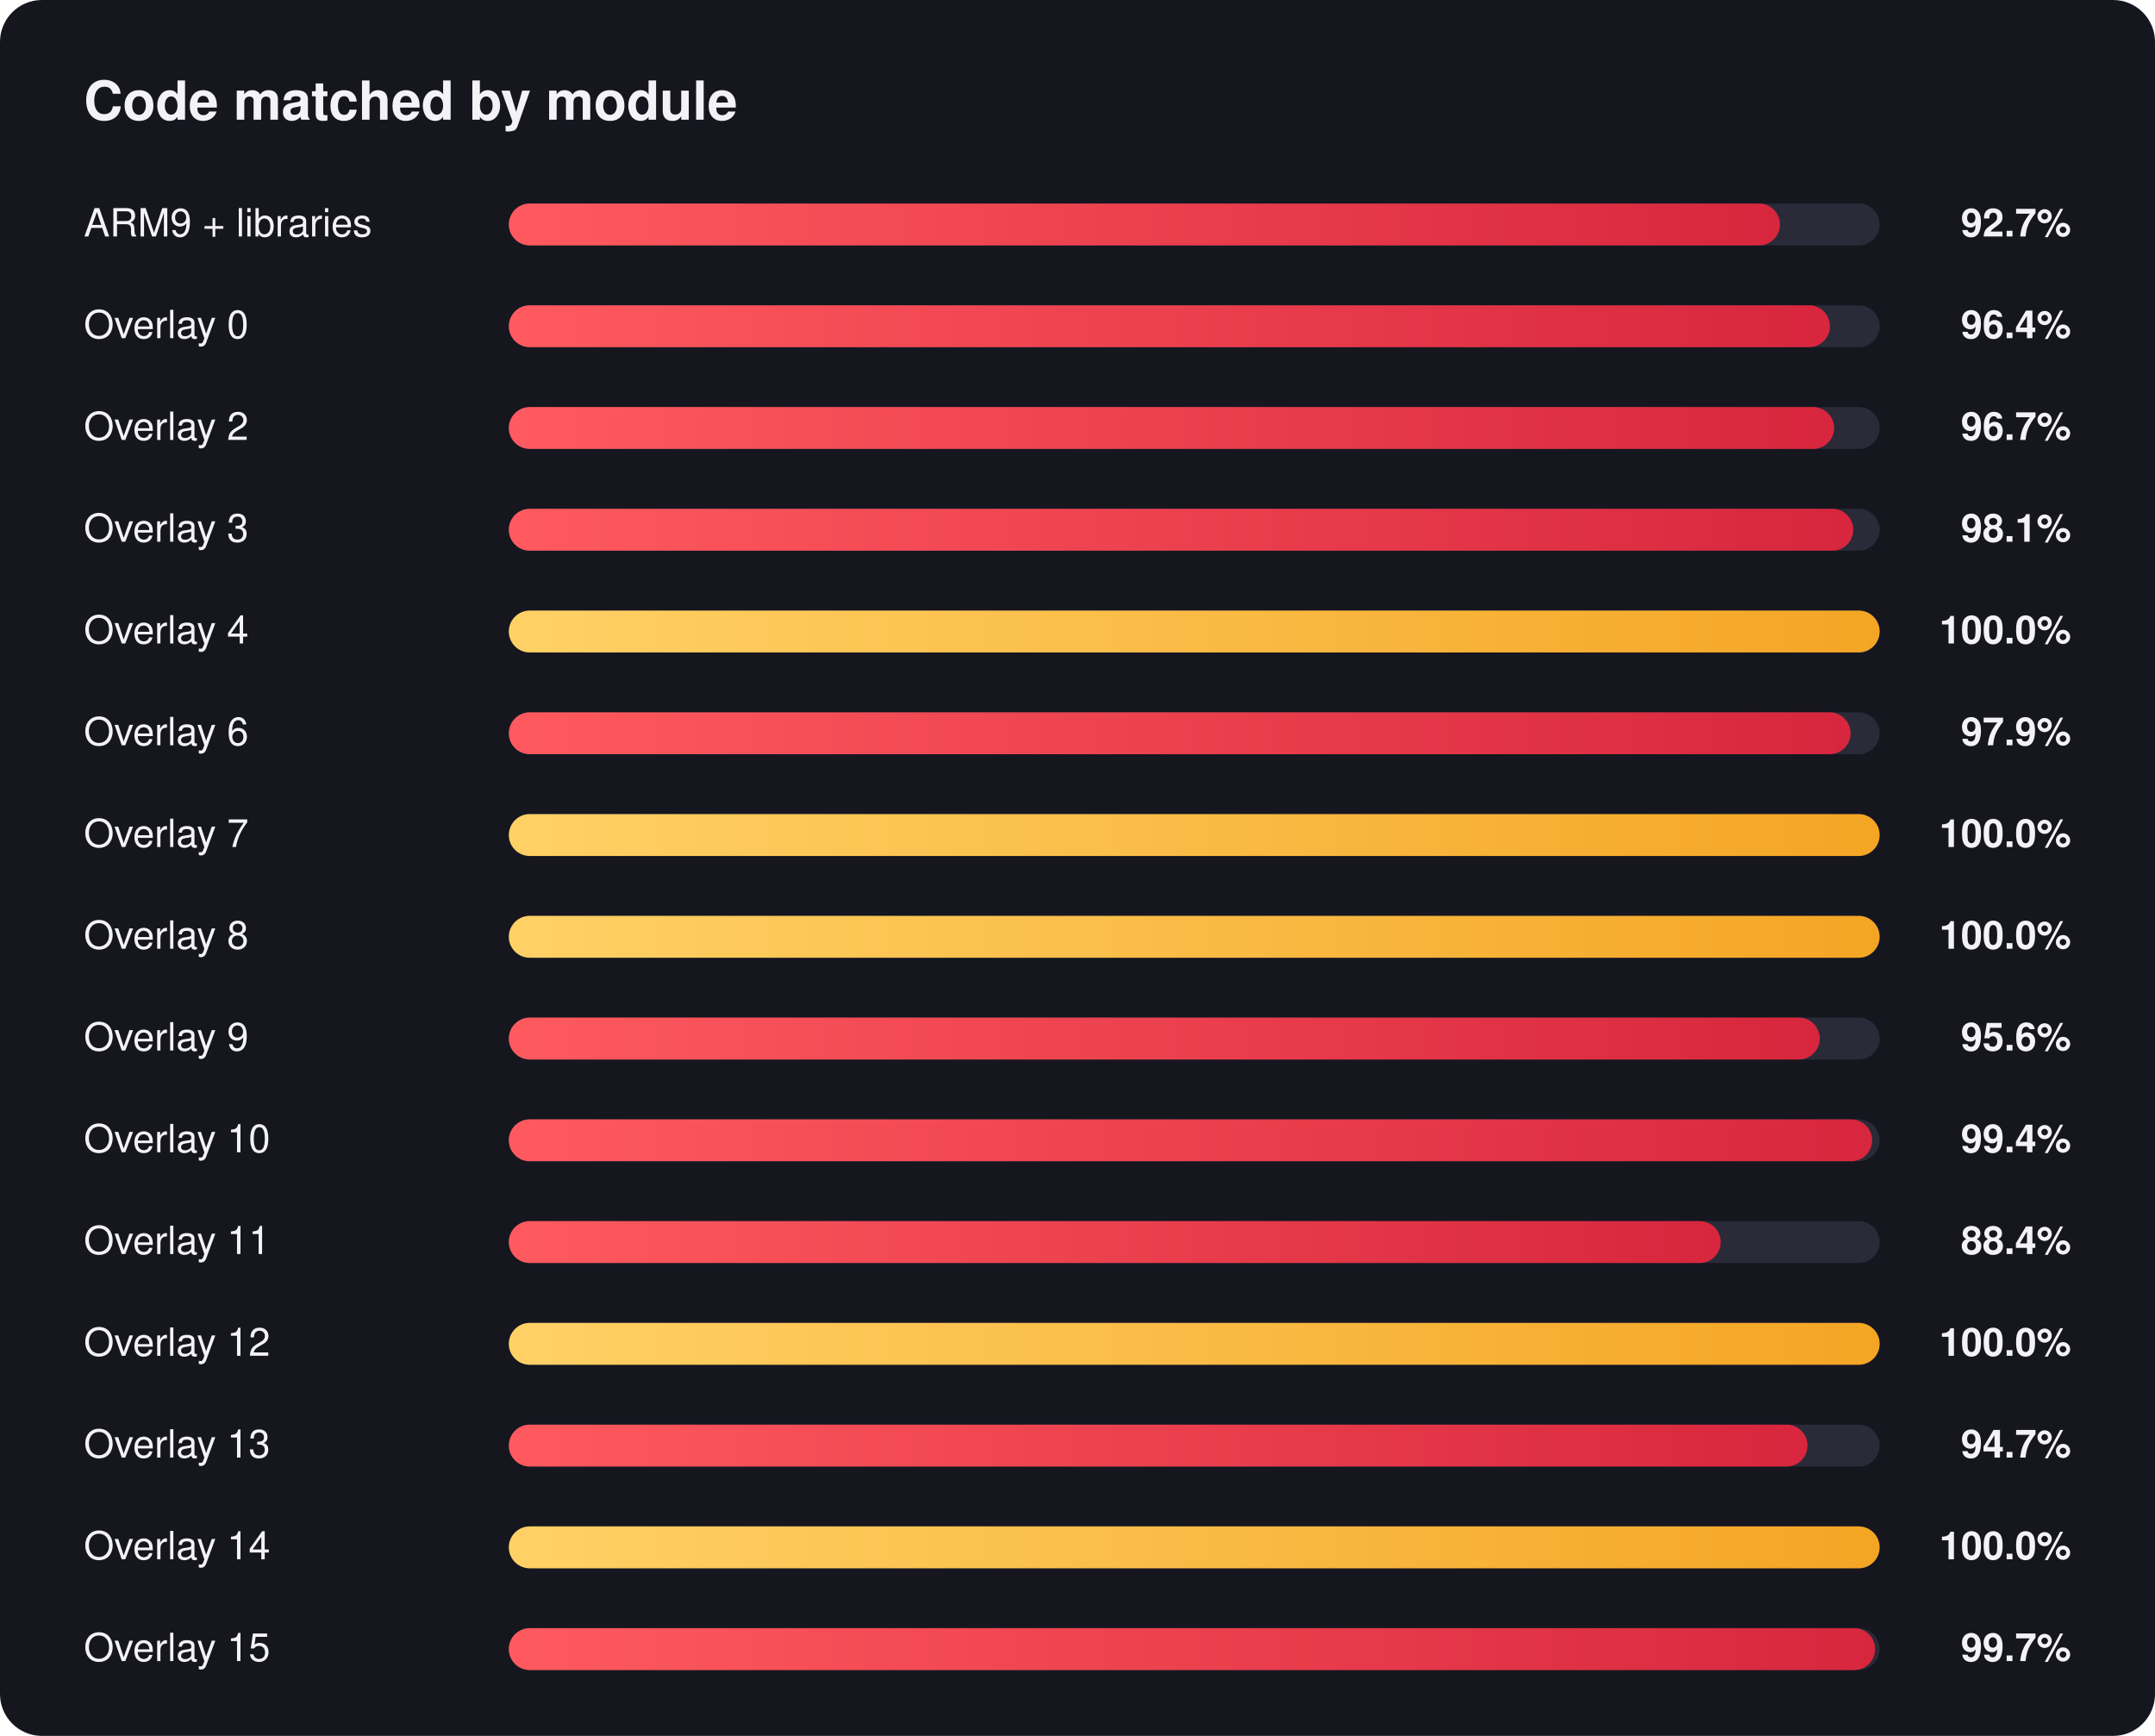
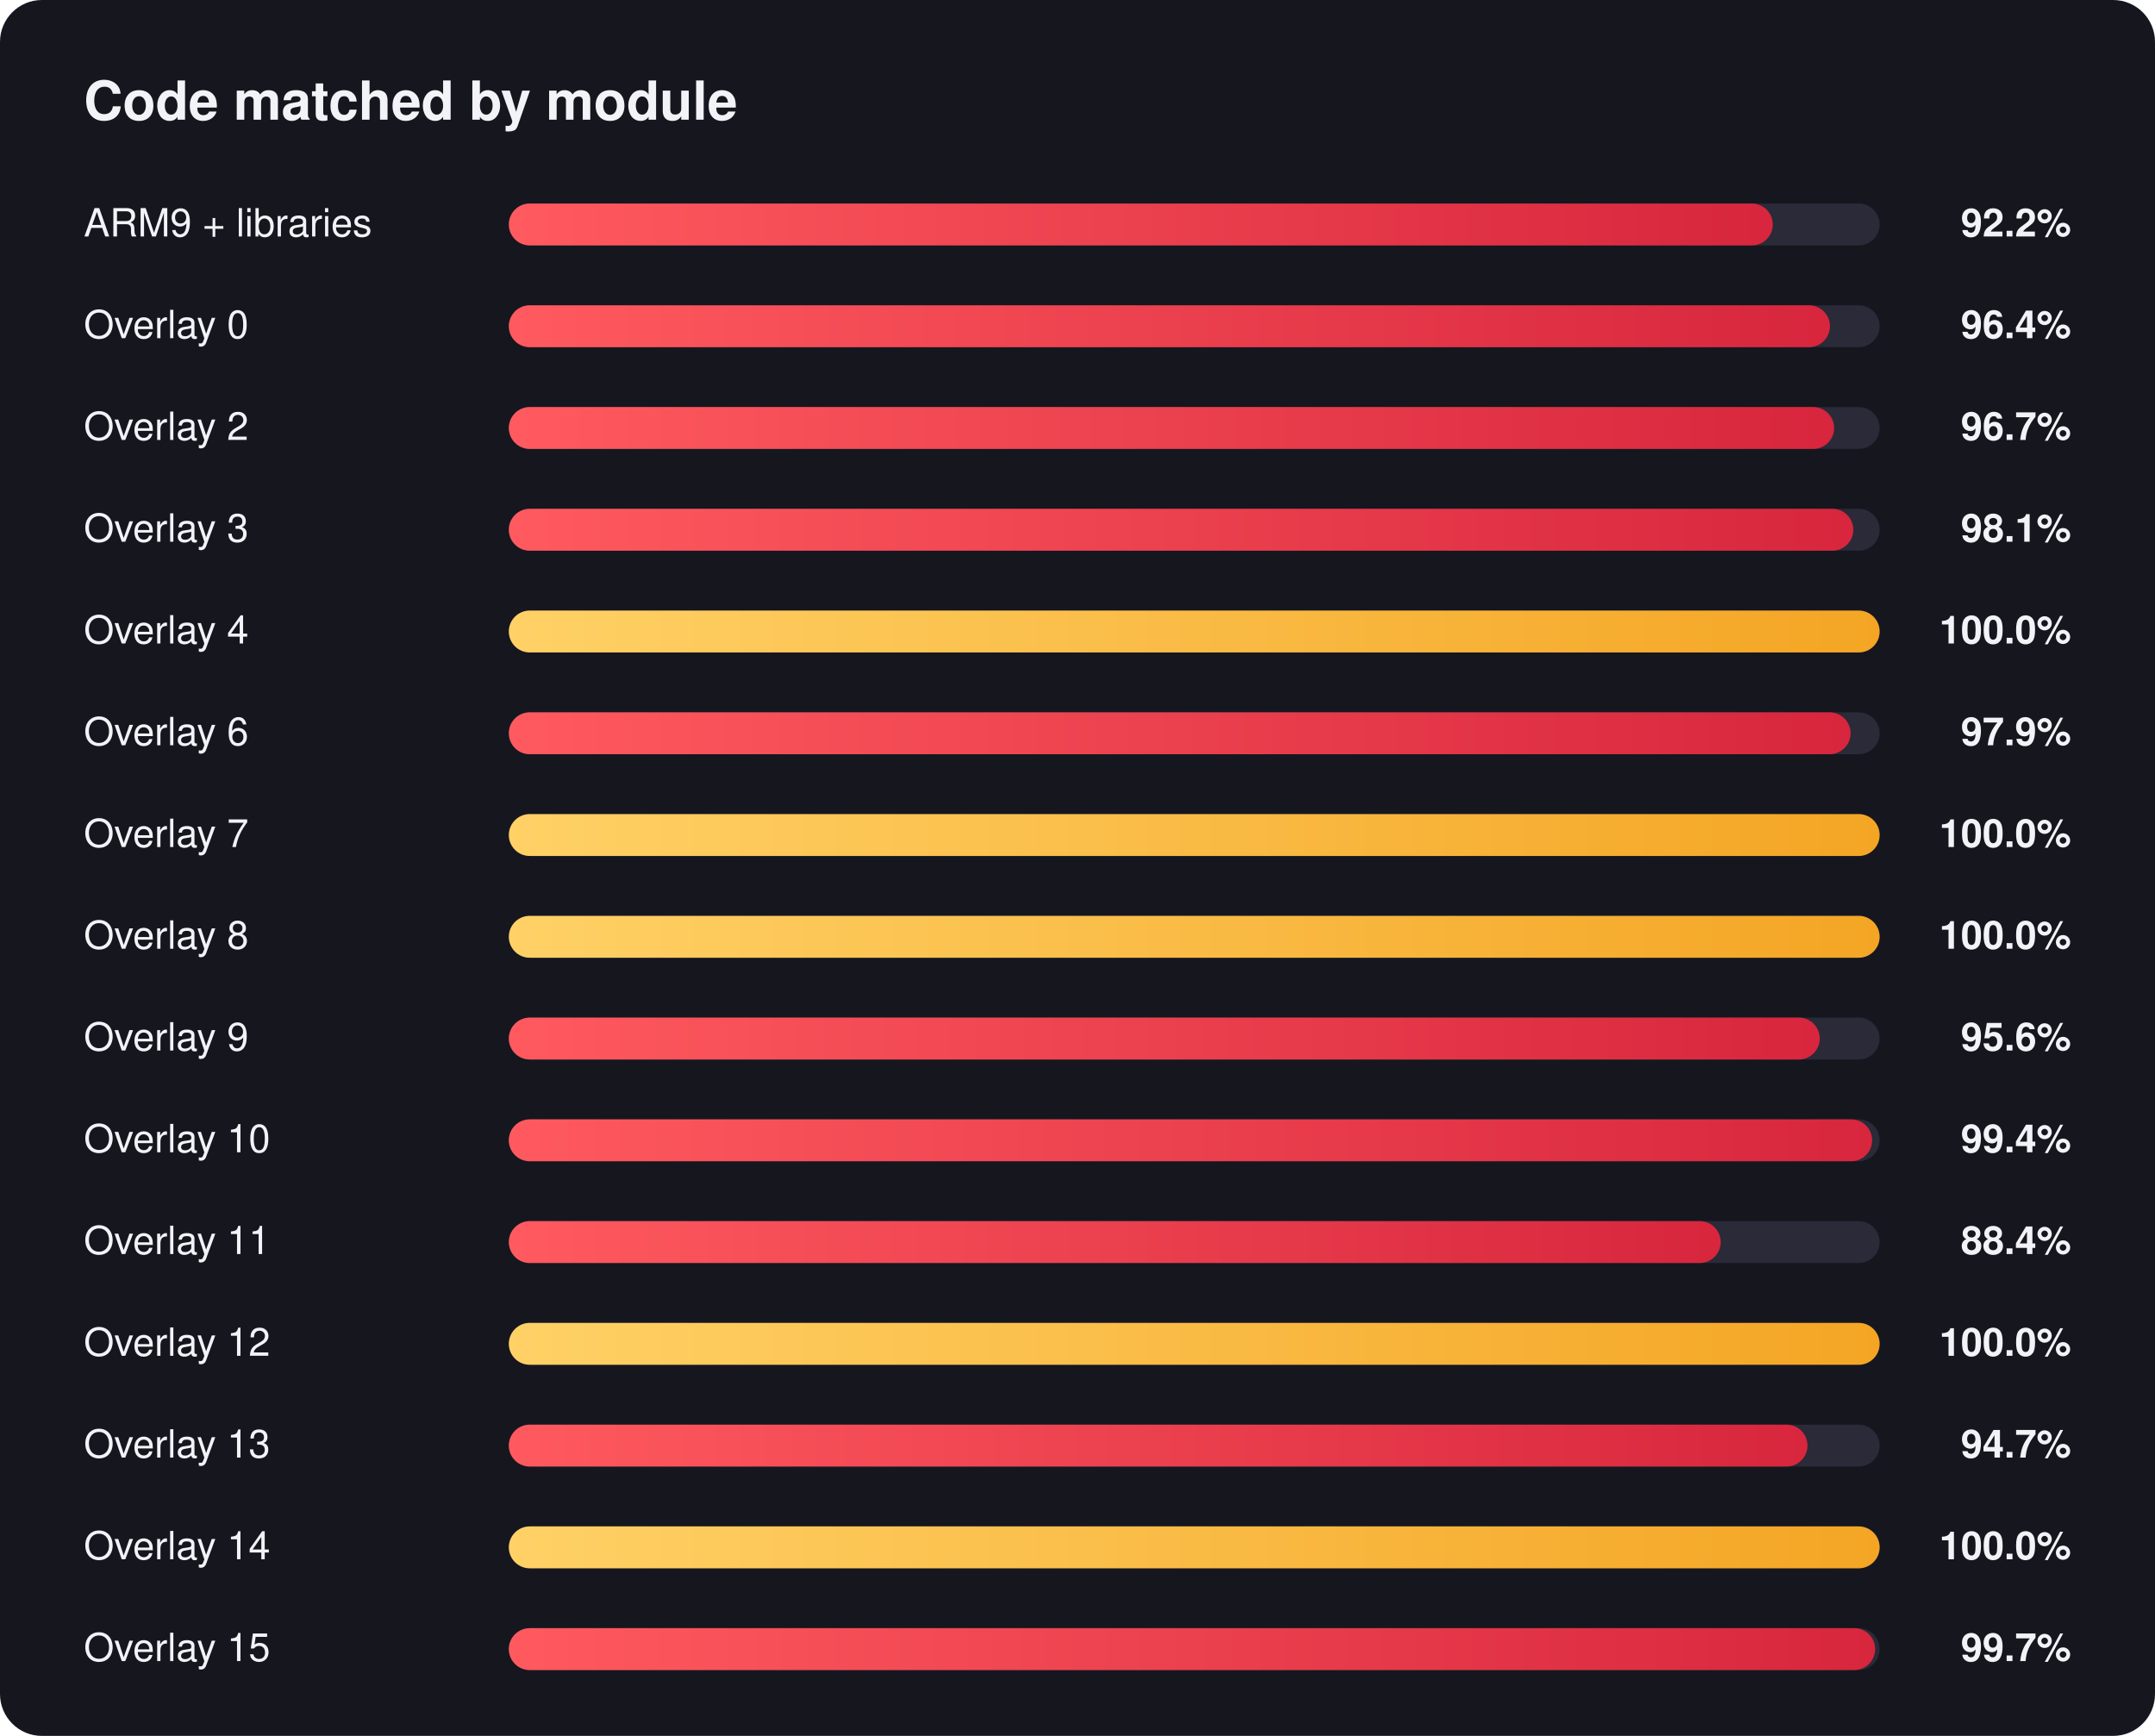
<svg xmlns="http://www.w3.org/2000/svg" width="720" height="580" viewBox="0 0 720 580" font-family="Segoe UI, Helvetica, Arial, sans-serif">
  <defs>
    <linearGradient id="red" x1="0" x2="1" y1="0" y2="0">
      <stop offset="0" stop-color="#ff5a5f" />
      <stop offset="1" stop-color="#d7263d" />
    </linearGradient>
    <linearGradient id="gold" x1="0" x2="1" y1="0" y2="0">
      <stop offset="0" stop-color="#ffd166" />
      <stop offset="1" stop-color="#f4a524" />
    </linearGradient>
  </defs>
  <rect width="720" height="580" rx="14" fill="#16161f" />
  <text x="28" y="40" fill="#f2f2f7" font-size="18" font-weight="700">Code matched by module</text>
  <text x="28" y="79" fill="#f2f2f7" font-size="13">ARM9 + libraries</text>
-   <text x="692" y="79" fill="#f2f2f7" font-size="13" font-weight="600" text-anchor="end">92.7%</text>
+   <text x="692" y="79" fill="#f2f2f7" font-size="13" font-weight="600" text-anchor="end">92.2%</text>
  <rect x="170" y="68" width="458" height="14" rx="7.0" fill="#2a2a38" />
-   <rect x="170" y="68" width="424.7" height="14" rx="7.0" fill="url(#red)" />
+   <rect x="170" y="68" width="422.3" height="14" rx="7.0" fill="url(#red)" />
  <text x="28" y="113" fill="#f2f2f7" font-size="13">Overlay 0</text>
  <text x="692" y="113" fill="#f2f2f7" font-size="13" font-weight="600" text-anchor="end">96.4%</text>
  <rect x="170" y="102" width="458" height="14" rx="7.0" fill="#2a2a38" />
  <rect x="170" y="102" width="441.4" height="14" rx="7.0" fill="url(#red)" />
  <text x="28" y="147" fill="#f2f2f7" font-size="13">Overlay 2</text>
  <text x="692" y="147" fill="#f2f2f7" font-size="13" font-weight="600" text-anchor="end">96.7%</text>
  <rect x="170" y="136" width="458" height="14" rx="7.0" fill="#2a2a38" />
  <rect x="170" y="136" width="442.8" height="14" rx="7.0" fill="url(#red)" />
  <text x="28" y="181" fill="#f2f2f7" font-size="13">Overlay 3</text>
  <text x="692" y="181" fill="#f2f2f7" font-size="13" font-weight="600" text-anchor="end">98.1%</text>
  <rect x="170" y="170" width="458" height="14" rx="7.0" fill="#2a2a38" />
  <rect x="170" y="170" width="449.2" height="14" rx="7.0" fill="url(#red)" />
  <text x="28" y="215" fill="#f2f2f7" font-size="13">Overlay 4</text>
  <text x="692" y="215" fill="#f2f2f7" font-size="13" font-weight="600" text-anchor="end">100.0%</text>
  <rect x="170" y="204" width="458" height="14" rx="7.0" fill="#2a2a38" />
  <rect x="170" y="204" width="458.0" height="14" rx="7.0" fill="url(#gold)" />
  <text x="28" y="249" fill="#f2f2f7" font-size="13">Overlay 6</text>
  <text x="692" y="249" fill="#f2f2f7" font-size="13" font-weight="600" text-anchor="end">97.9%</text>
  <rect x="170" y="238" width="458" height="14" rx="7.0" fill="#2a2a38" />
  <rect x="170" y="238" width="448.3" height="14" rx="7.0" fill="url(#red)" />
  <text x="28" y="283" fill="#f2f2f7" font-size="13">Overlay 7</text>
  <text x="692" y="283" fill="#f2f2f7" font-size="13" font-weight="600" text-anchor="end">100.0%</text>
  <rect x="170" y="272" width="458" height="14" rx="7.0" fill="#2a2a38" />
  <rect x="170" y="272" width="458.0" height="14" rx="7.0" fill="url(#gold)" />
  <text x="28" y="317" fill="#f2f2f7" font-size="13">Overlay 8</text>
  <text x="692" y="317" fill="#f2f2f7" font-size="13" font-weight="600" text-anchor="end">100.0%</text>
  <rect x="170" y="306" width="458" height="14" rx="7.0" fill="#2a2a38" />
  <rect x="170" y="306" width="458.0" height="14" rx="7.0" fill="url(#gold)" />
  <text x="28" y="351" fill="#f2f2f7" font-size="13">Overlay 9</text>
  <text x="692" y="351" fill="#f2f2f7" font-size="13" font-weight="600" text-anchor="end">95.6%</text>
  <rect x="170" y="340" width="458" height="14" rx="7.0" fill="#2a2a38" />
  <rect x="170" y="340" width="438.0" height="14" rx="7.0" fill="url(#red)" />
  <text x="28" y="385" fill="#f2f2f7" font-size="13">Overlay 10</text>
  <text x="692" y="385" fill="#f2f2f7" font-size="13" font-weight="600" text-anchor="end">99.4%</text>
  <rect x="170" y="374" width="458" height="14" rx="7.0" fill="#2a2a38" />
  <rect x="170" y="374" width="455.5" height="14" rx="7.0" fill="url(#red)" />
  <text x="28" y="419" fill="#f2f2f7" font-size="13">Overlay 11</text>
  <text x="692" y="419" fill="#f2f2f7" font-size="13" font-weight="600" text-anchor="end">88.4%</text>
  <rect x="170" y="408" width="458" height="14" rx="7.0" fill="#2a2a38" />
  <rect x="170" y="408" width="404.9" height="14" rx="7.0" fill="url(#red)" />
  <text x="28" y="453" fill="#f2f2f7" font-size="13">Overlay 12</text>
  <text x="692" y="453" fill="#f2f2f7" font-size="13" font-weight="600" text-anchor="end">100.0%</text>
  <rect x="170" y="442" width="458" height="14" rx="7.0" fill="#2a2a38" />
  <rect x="170" y="442" width="458.0" height="14" rx="7.0" fill="url(#gold)" />
  <text x="28" y="487" fill="#f2f2f7" font-size="13">Overlay 13</text>
  <text x="692" y="487" fill="#f2f2f7" font-size="13" font-weight="600" text-anchor="end">94.7%</text>
  <rect x="170" y="476" width="458" height="14" rx="7.0" fill="#2a2a38" />
  <rect x="170" y="476" width="433.9" height="14" rx="7.0" fill="url(#red)" />
  <text x="28" y="521" fill="#f2f2f7" font-size="13">Overlay 14</text>
  <text x="692" y="521" fill="#f2f2f7" font-size="13" font-weight="600" text-anchor="end">100.0%</text>
  <rect x="170" y="510" width="458" height="14" rx="7.0" fill="#2a2a38" />
  <rect x="170" y="510" width="458.0" height="14" rx="7.0" fill="url(#gold)" />
  <text x="28" y="555" fill="#f2f2f7" font-size="13">Overlay 15</text>
  <text x="692" y="555" fill="#f2f2f7" font-size="13" font-weight="600" text-anchor="end">99.7%</text>
  <rect x="170" y="544" width="458" height="14" rx="7.0" fill="#2a2a38" />
  <rect x="170" y="544" width="456.5" height="14" rx="7.0" fill="url(#red)" />
</svg>
